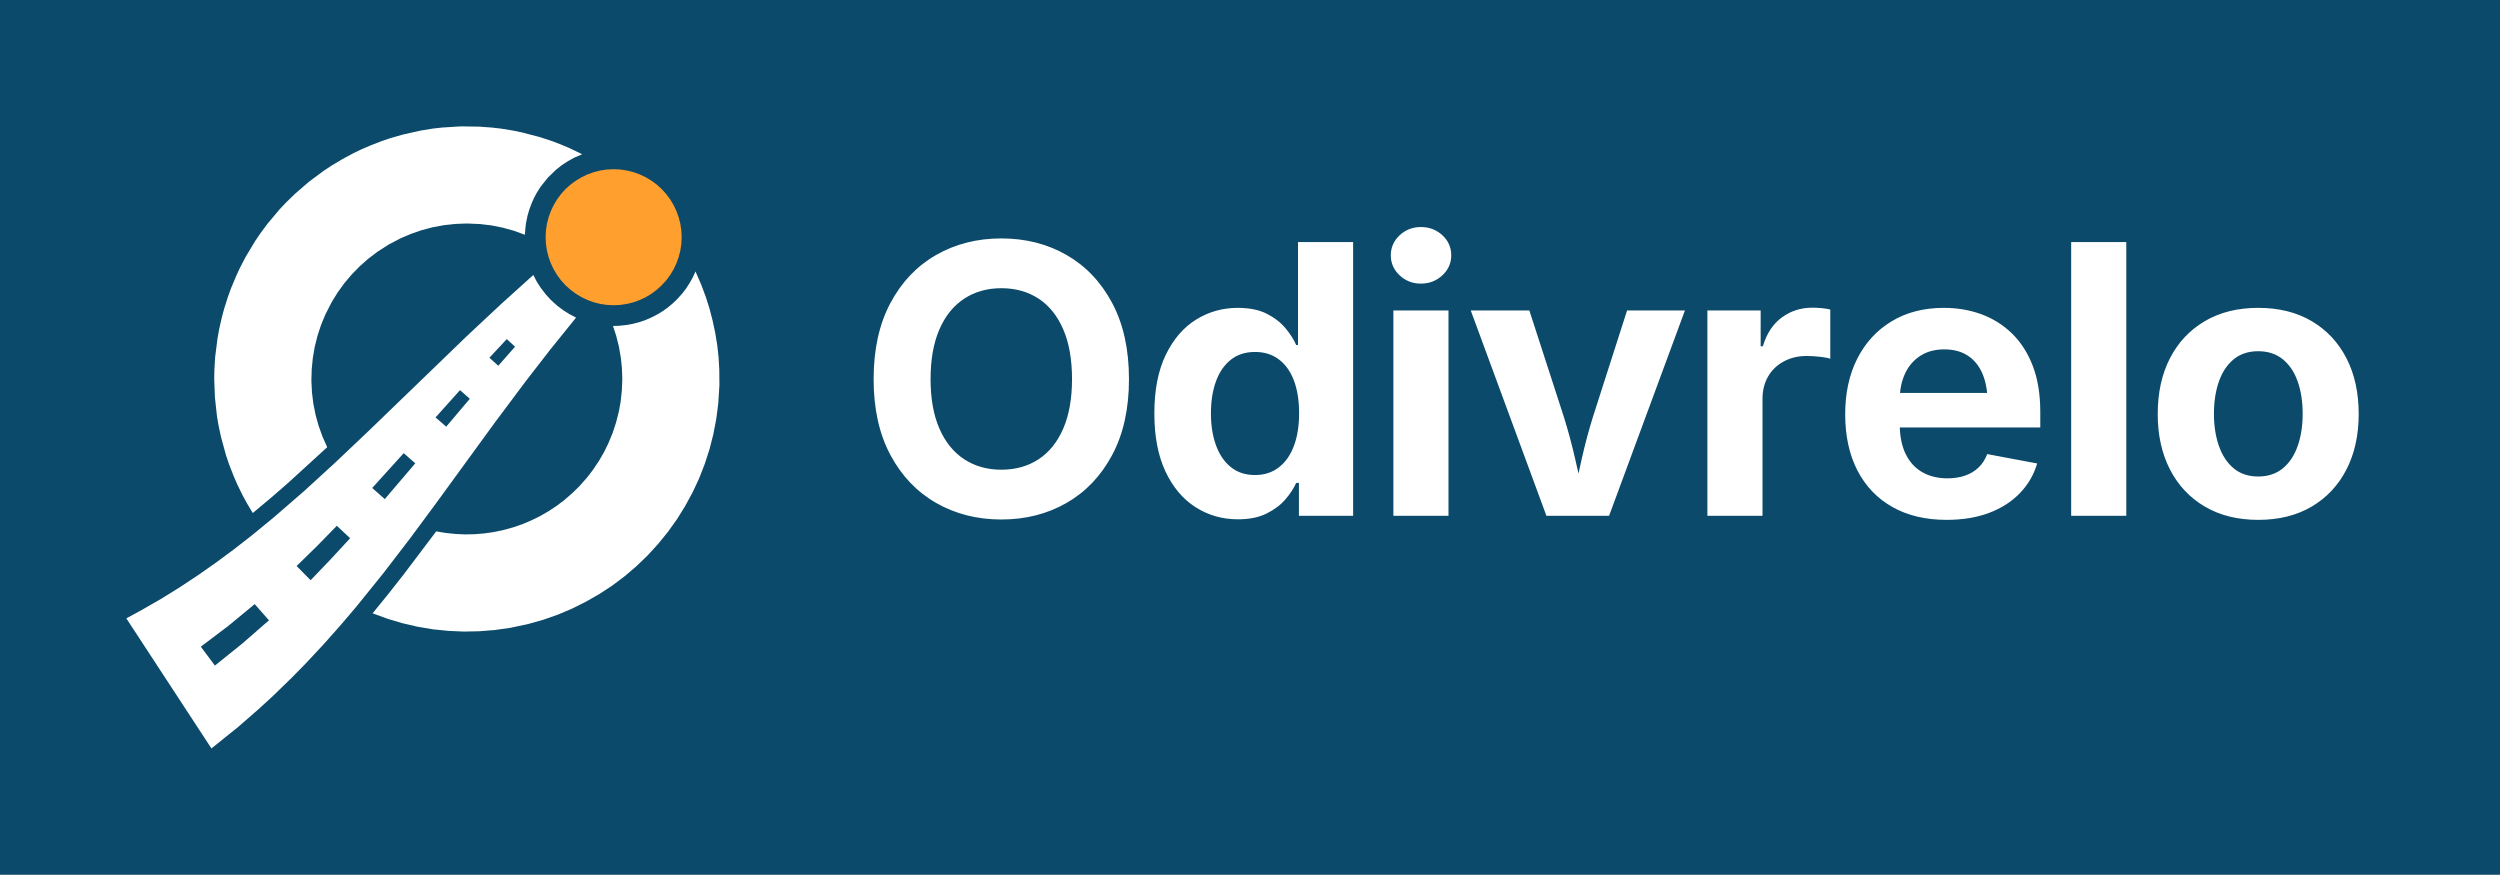
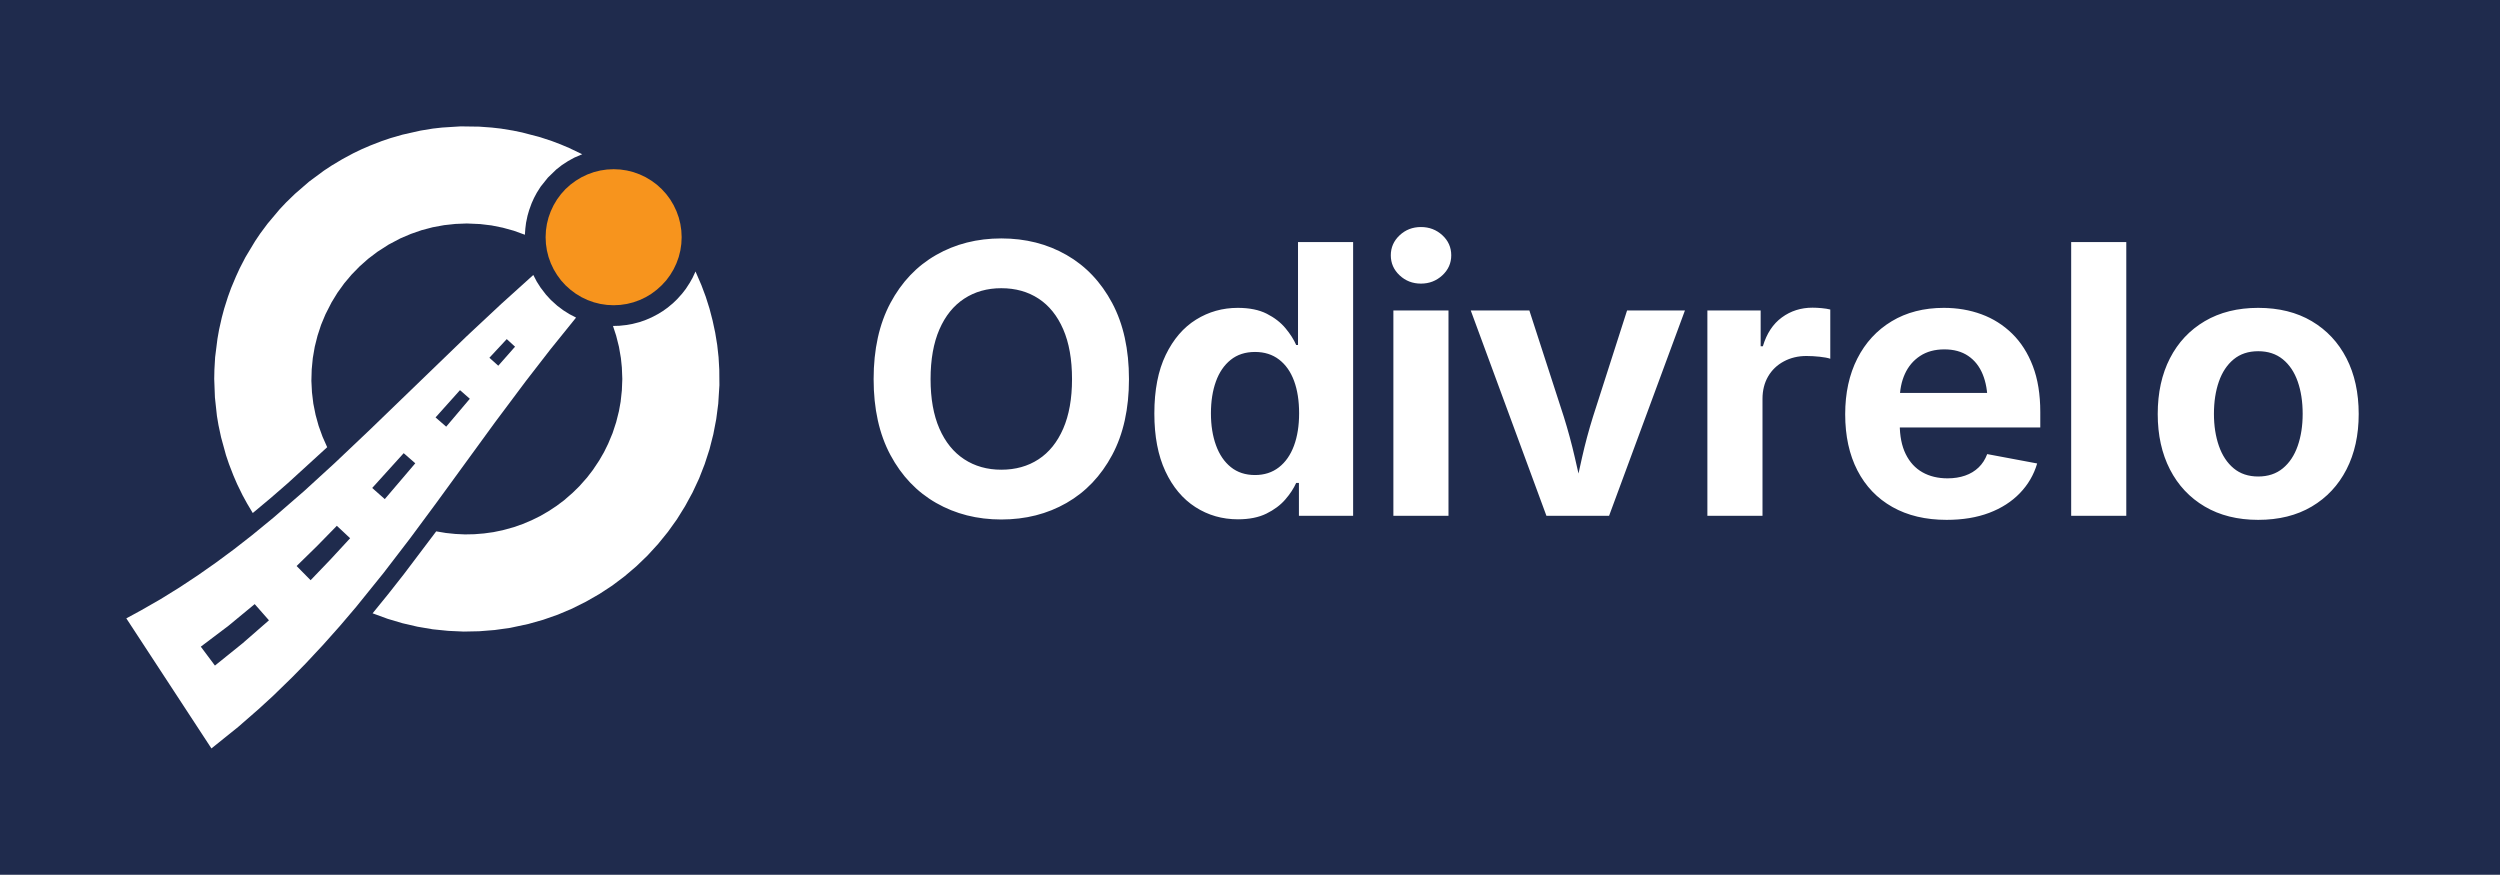
<svg xmlns="http://www.w3.org/2000/svg" width="385.94" height="135.04" viewBox="0 0 385.94 135.04" role="img" aria-label="Odivrelo">
-   <rect width="385.94" height="135.04" fill="#0B4A6B" />
+   <rect width="385.94" height="135.04" fill="#1F2B4D" />
  <g transform="translate(22.07 8.5)">
    <path fill="#FFFFFF" fill-rule="evenodd" d="M88.97 48.56L88.86 46.65 88.65 44.75 88.34 42.86 87.94 40.99 87.46 39.14 86.88 37.31 86.21 35.52 85.3 33.41 84.85 34.38 84.41 35.16 83.8 36.1 83.25 36.81 82.5 37.65 81.86 38.27 81 38.99 80.27 39.51 79.51 39.98 78.52 40.5 77.49 40.94 76.64 41.23 75.55 41.51 74.67 41.67 73.56 41.79 72.56 41.82 73.05 43.32 73.48 45.03 73.78 46.77 73.93 48.23 74 50 73.93 51.77 73.74 53.52 73.48 54.97 73.05 56.68 72.5 58.36 71.82 59.99 71.17 61.31 70.43 62.59 69.45 64.06 68.55 65.23 67.38 66.55 66.33 67.58 65 68.74 63.82 69.62 62.59 70.43 61.31 71.17 59.99 71.82 58.64 72.39 57.25 72.88 55.55 73.35 54.1 73.65 52.65 73.85 51.18 73.97 49.71 74 48.23 73.93 46.77 73.78 45.27 73.53 40.24 80.19 37.84 83.24 35.45 86.18 37.77 87.03 40.06 87.71 42.39 88.25 44.75 88.65 47.13 88.89 49.52 89 51.91 88.95 54.3 88.76 56.67 88.43 59.48 87.83 61.78 87.18 64.04 86.39 66.24 85.46 68.38 84.39 70.46 83.2 72.46 81.89 74.37 80.45 76.19 78.9 77.91 77.24 79.53 75.47 81.04 73.61 82.43 71.67 83.69 69.64 84.84 67.53 85.85 65.37 86.72 63.14 87.46 60.86 88.05 58.54 88.5 56.2 88.81 53.82 88.99 50.96ZM67.81 15.31L65.8 14.35 64.48 13.79 63.14 13.28 61.32 12.68 58.54 11.95 57.14 11.66 55.25 11.35 53.82 11.19 51.91 11.05 49.04 11.01 46.18 11.19 44.75 11.35 42.86 11.66 40.06 12.29 38.22 12.82 36.86 13.28 35.08 13.97 33.76 14.54 32.47 15.16 30.78 16.07 29.14 17.05 27.94 17.84 25.63 19.55 23.46 21.43 22.09 22.76 21.1 23.81 19.25 26.01 18.11 27.54 17.31 28.73 15.83 31.19 14.95 32.89 14.35 34.2 13.61 35.96 13.12 37.31 12.54 39.14 12.17 40.52 11.75 42.39 11.5 43.8 11.14 46.65 11.03 48.56 11 50 11.11 52.87 11.42 55.72 11.66 57.14 12.06 59.01 12.82 61.78 13.28 63.14 13.97 64.92 14.54 66.24 15.38 67.96 16.07 69.22 16.95 70.7 19.7 68.4 22.36 66.09 28.44 60.54 27.72 58.91 27.12 57.25 26.65 55.55 26.3 53.81 26.09 52.06 26 50.29 26.05 48.53 26.22 46.77 26.52 45.03 26.95 43.32 27.5 41.64 28.18 40.01 29.12 38.17 30.04 36.67 31.08 35.23 32.22 33.88 33.45 32.62 34.77 31.45 36.18 30.38 37.92 29.26 39.74 28.3 41.36 27.61 43.03 27.03 44.74 26.58 46.48 26.26 48.23 26.07 50 26 52.06 26.09 53.81 26.3 55.55 26.65 57.25 27.12 58.96 27.74 59.03 26.78 59.14 25.89 59.37 24.79 59.62 23.93 60 22.88 60.37 22.06 60.79 21.27 61.39 20.32 62.51 18.92 63.8 17.67 64.68 16.98 65.62 16.37 66.6 15.83Z" />
    <path fill="#FFFFFF" fill-rule="evenodd" d="M10.57 107.04L14.7 103.72 17.83 100.99 20.1 98.91 23 96.09 25.1 93.95 27.8 91.06 30.4 88.14 32.92 85.18 37.15 79.94 41.23 74.62 45.22 69.23 54.36 56.68 59.14 50.29 62.89 45.45 66.86 40.53 65.81 39.98 64.86 39.38 63.97 38.71 62.97 37.81 62.21 36.98 61.39 35.91 60.79 34.97 60.26 33.95 55.32 38.41 49.96 43.42 35.04 57.83 29.62 62.97 24.92 67.27 20.22 71.35 16.83 74.13 14.1 76.26 11.33 78.31 8.51 80.29 5.65 82.18 2.73 83.99 -0.27 85.71 -2.57 86.96ZM54.85 47.96L53.48 46.73 56.16 43.85 57.44 45.02ZM46.81 57.37L45.17 55.94 48.94 51.73 50.46 53.06ZM37.33 68.55L35.39 66.83 40.25 61.46 42.04 63.02ZM28.96 77.86L25.88 81.07 23.72 78.88 26.85 75.82 29.93 72.67 31.98 74.59ZM15.38 90.81L11.11 94.25 8.93 91.33 13.18 88.12 17.25 84.76 19.45 87.26Z" />
-     <path fill="#FF9F2E" d="M83.16 28.12L83.11 27.09 82.96 26.07 82.71 25.07 82.36 24.1 81.92 23.17 81.39 22.28 80.78 21.46 80.08 20.69 79.32 20 78.49 19.39 77.61 18.86 76.68 18.42 75.71 18.07 74.71 17.82 73.69 17.67 72.66 17.62 71.63 17.67 70.61 17.82 69.61 18.07 68.64 18.42 67.71 18.86 66.83 19.39 66 20 65.23 20.69 64.54 21.46 63.93 22.28 63.4 23.17 62.96 24.1 62.61 25.07 62.36 26.07 62.21 27.09 62.16 28.12 62.21 29.15 62.36 30.17 62.61 31.17 62.96 32.14 63.4 33.07 63.93 33.95 64.54 34.78 65.23 35.54 66 36.23 66.83 36.85 67.71 37.38 68.64 37.82 69.61 38.17 70.61 38.42 71.63 38.57 72.66 38.62 73.69 38.57 74.71 38.42 75.71 38.17 76.68 37.82 77.61 37.38 78.49 36.85 79.32 36.23 80.08 35.54 80.78 34.78 81.39 33.95 81.92 33.07 82.36 32.14 82.71 31.17 82.96 30.17 83.11 29.15Z" />
+     <path fill="#F7941D" d="M83.16 28.12L83.11 27.09 82.96 26.07 82.71 25.07 82.36 24.1 81.92 23.17 81.39 22.28 80.78 21.46 80.08 20.69 79.32 20 78.49 19.39 77.61 18.86 76.68 18.42 75.71 18.07 74.71 17.82 73.69 17.67 72.66 17.62 71.63 17.67 70.61 17.82 69.61 18.07 68.64 18.42 67.71 18.86 66.83 19.39 66 20 65.23 20.69 64.54 21.46 63.93 22.28 63.4 23.17 62.96 24.1 62.61 25.07 62.36 26.07 62.21 27.09 62.16 28.12 62.21 29.15 62.36 30.17 62.61 31.17 62.96 32.14 63.4 33.07 63.93 33.95 64.54 34.78 65.23 35.54 66 36.23 66.83 36.85 67.71 37.38 68.64 37.82 69.61 38.17 70.61 38.42 71.63 38.57 72.66 38.62 73.69 38.57 74.71 38.42 75.71 38.17 76.68 37.82 77.61 37.38 78.49 36.85 79.32 36.23 80.08 35.54 80.78 34.78 81.39 33.95 81.92 33.07 82.36 32.14 82.71 31.17 82.96 30.17 83.11 29.15Z" />
  </g>
  <path fill="#FFFFFF" transform="translate(132.2 79.63) scale(0.02836)" d="M789.0 20Q592.0 20 434.5 -70.0Q277.0 -160 185.5 -331.0Q94.0 -502 94.0 -744Q94.0 -987 185.5 -1158.5Q277.0 -1330 434.5 -1420.0Q592.0 -1510 789.0 -1510Q987.0 -1510 1144.0 -1420.0Q1301.0 -1330 1392.5 -1158.5Q1484.0 -987 1484.0 -744Q1484.0 -502 1392.5 -331.0Q1301.0 -160 1144.0 -70.0Q987.0 20 789.0 20ZM789.0 -251Q905.0 -251 991.5 -307.5Q1078.0 -364 1126.0 -474.5Q1174.0 -585 1174.0 -744Q1174.0 -905 1126.0 -1015.5Q1078.0 -1126 991.5 -1182.5Q905.0 -1239 789.0 -1239Q674.0 -1239 587.0 -1182.0Q500.0 -1125 452.0 -1014.5Q404.0 -904 404.0 -744Q404.0 -585 452.0 -475.0Q500.0 -365 587.0 -308.0Q674.0 -251 789.0 -251ZM2077.136 19Q1949.136 19 1845.636 -47.5Q1742.136 -114 1682.136 -242.5Q1622.136 -371 1622.136 -557Q1622.136 -748 1684.136 -876.0Q1746.136 -1004 1849.136 -1068.0Q1952.136 -1132 2076.136 -1132Q2171.136 -1132 2234.136 -1100.0Q2297.136 -1068 2336.136 -1021.0Q2375.136 -974 2394.136 -930H2404.136V-1490H2704.136V0H2409.136V-179H2394.136Q2374.136 -134 2334.636 -88.5Q2295.136 -43 2232.136 -12.0Q2169.136 19 2077.136 19ZM2170.136 -222Q2246.136 -222 2300.136 -264.0Q2354.136 -306 2382.136 -381.5Q2410.136 -457 2410.136 -558Q2410.136 -660 2382.636 -734.5Q2355.136 -809 2301.136 -850.5Q2247.136 -892 2170.136 -892Q2091.136 -892 2037.636 -849.0Q1984.136 -806 1957.136 -731.0Q1930.136 -656 1930.136 -558Q1930.136 -460 1957.636 -384.0Q1985.136 -308 2038.636 -265.0Q2092.136 -222 2170.136 -222ZM2923.272 0V-1118H3223.272V0ZM3073.272 -1264Q3005.272 -1264 2957.272 -1309.0Q2909.272 -1354 2909.272 -1418Q2909.272 -1482 2957.272 -1527.0Q3005.272 -1572 3073.272 -1572Q3141.272 -1572 3189.772 -1527.5Q3238.272 -1483 3238.272 -1418Q3238.272 -1354 3189.772 -1309.0Q3141.272 -1264 3073.272 -1264ZM3756.408 0 3344.408 -1118H3663.408L3851.408 -538Q3885.408 -429 3910.908 -318.0Q3936.408 -207 3963.408 -88H3899.408Q3925.408 -207 3950.408 -318.0Q3975.408 -429 4009.408 -538L4195.408 -1118H4510.408L4097.408 0ZM4632.544 0V-1118H4922.544V-923H4934.544Q4965.544 -1027 5038.044 -1080.0Q5110.544 -1133 5204.544 -1133Q5227.544 -1133 5254.544 -1130.5Q5281.544 -1128 5301.544 -1123V-855Q5281.544 -862 5243.544 -866.0Q5205.544 -870 5171.544 -870Q5103.544 -870 5048.544 -840.5Q4993.544 -811 4963.044 -758.5Q4932.544 -706 4932.544 -636V0ZM5934.68 22Q5763.68 22 5639.68 -48.0Q5515.68 -118 5449.18 -247.0Q5382.68 -376 5382.68 -553Q5382.68 -726 5448.68 -856.0Q5514.68 -986 5635.68 -1059.0Q5756.68 -1132 5919.68 -1132Q6029.68 -1132 6124.68 -1097.0Q6219.68 -1062 6291.68 -991.5Q6363.68 -921 6404.18 -815.0Q6444.68 -709 6444.68 -565V-481H5505.68V-669H6297.68L6157.68 -619Q6157.68 -706 6131.18 -770.5Q6104.68 -835 6052.18 -870.5Q5999.68 -906 5922.68 -906Q5844.68 -906 5790.18 -870.0Q5735.68 -834 5707.68 -772.5Q5679.68 -711 5679.68 -632V-499Q5679.68 -402 5712.18 -336.0Q5744.68 -270 5803.18 -237.0Q5861.68 -204 5939.68 -204Q5992.68 -204 6035.68 -219.0Q6078.68 -234 6109.18 -263.5Q6139.68 -293 6155.68 -336L6427.68 -285Q6400.68 -193 6333.68 -123.5Q6266.68 -54 6166.18 -16.0Q6065.68 22 5934.68 22ZM6912.816 -1490V0H6612.816V-1490ZM7630.952 22Q7462.952 22 7339.952 -50.5Q7216.952 -123 7150.452 -252.5Q7083.952 -382 7083.952 -554Q7083.952 -728 7150.452 -857.5Q7216.952 -987 7339.952 -1059.5Q7462.952 -1132 7630.952 -1132Q7799.952 -1132 7922.452 -1059.5Q8044.952 -987 8111.452 -857.5Q8177.952 -728 8177.952 -554Q8177.952 -382 8111.452 -252.5Q8044.952 -123 7922.452 -50.5Q7799.952 22 7630.952 22ZM7630.952 -214Q7710.952 -214 7764.952 -258.5Q7818.952 -303 7845.952 -380.5Q7872.952 -458 7872.952 -555Q7872.952 -654 7845.952 -731.0Q7818.952 -808 7764.952 -852.0Q7710.952 -896 7630.952 -896Q7550.952 -896 7497.452 -852.0Q7443.952 -808 7416.952 -731.0Q7389.952 -654 7389.952 -555Q7389.952 -458 7416.952 -380.5Q7443.952 -303 7497.452 -258.5Q7550.952 -214 7630.952 -214Z" />
</svg>
